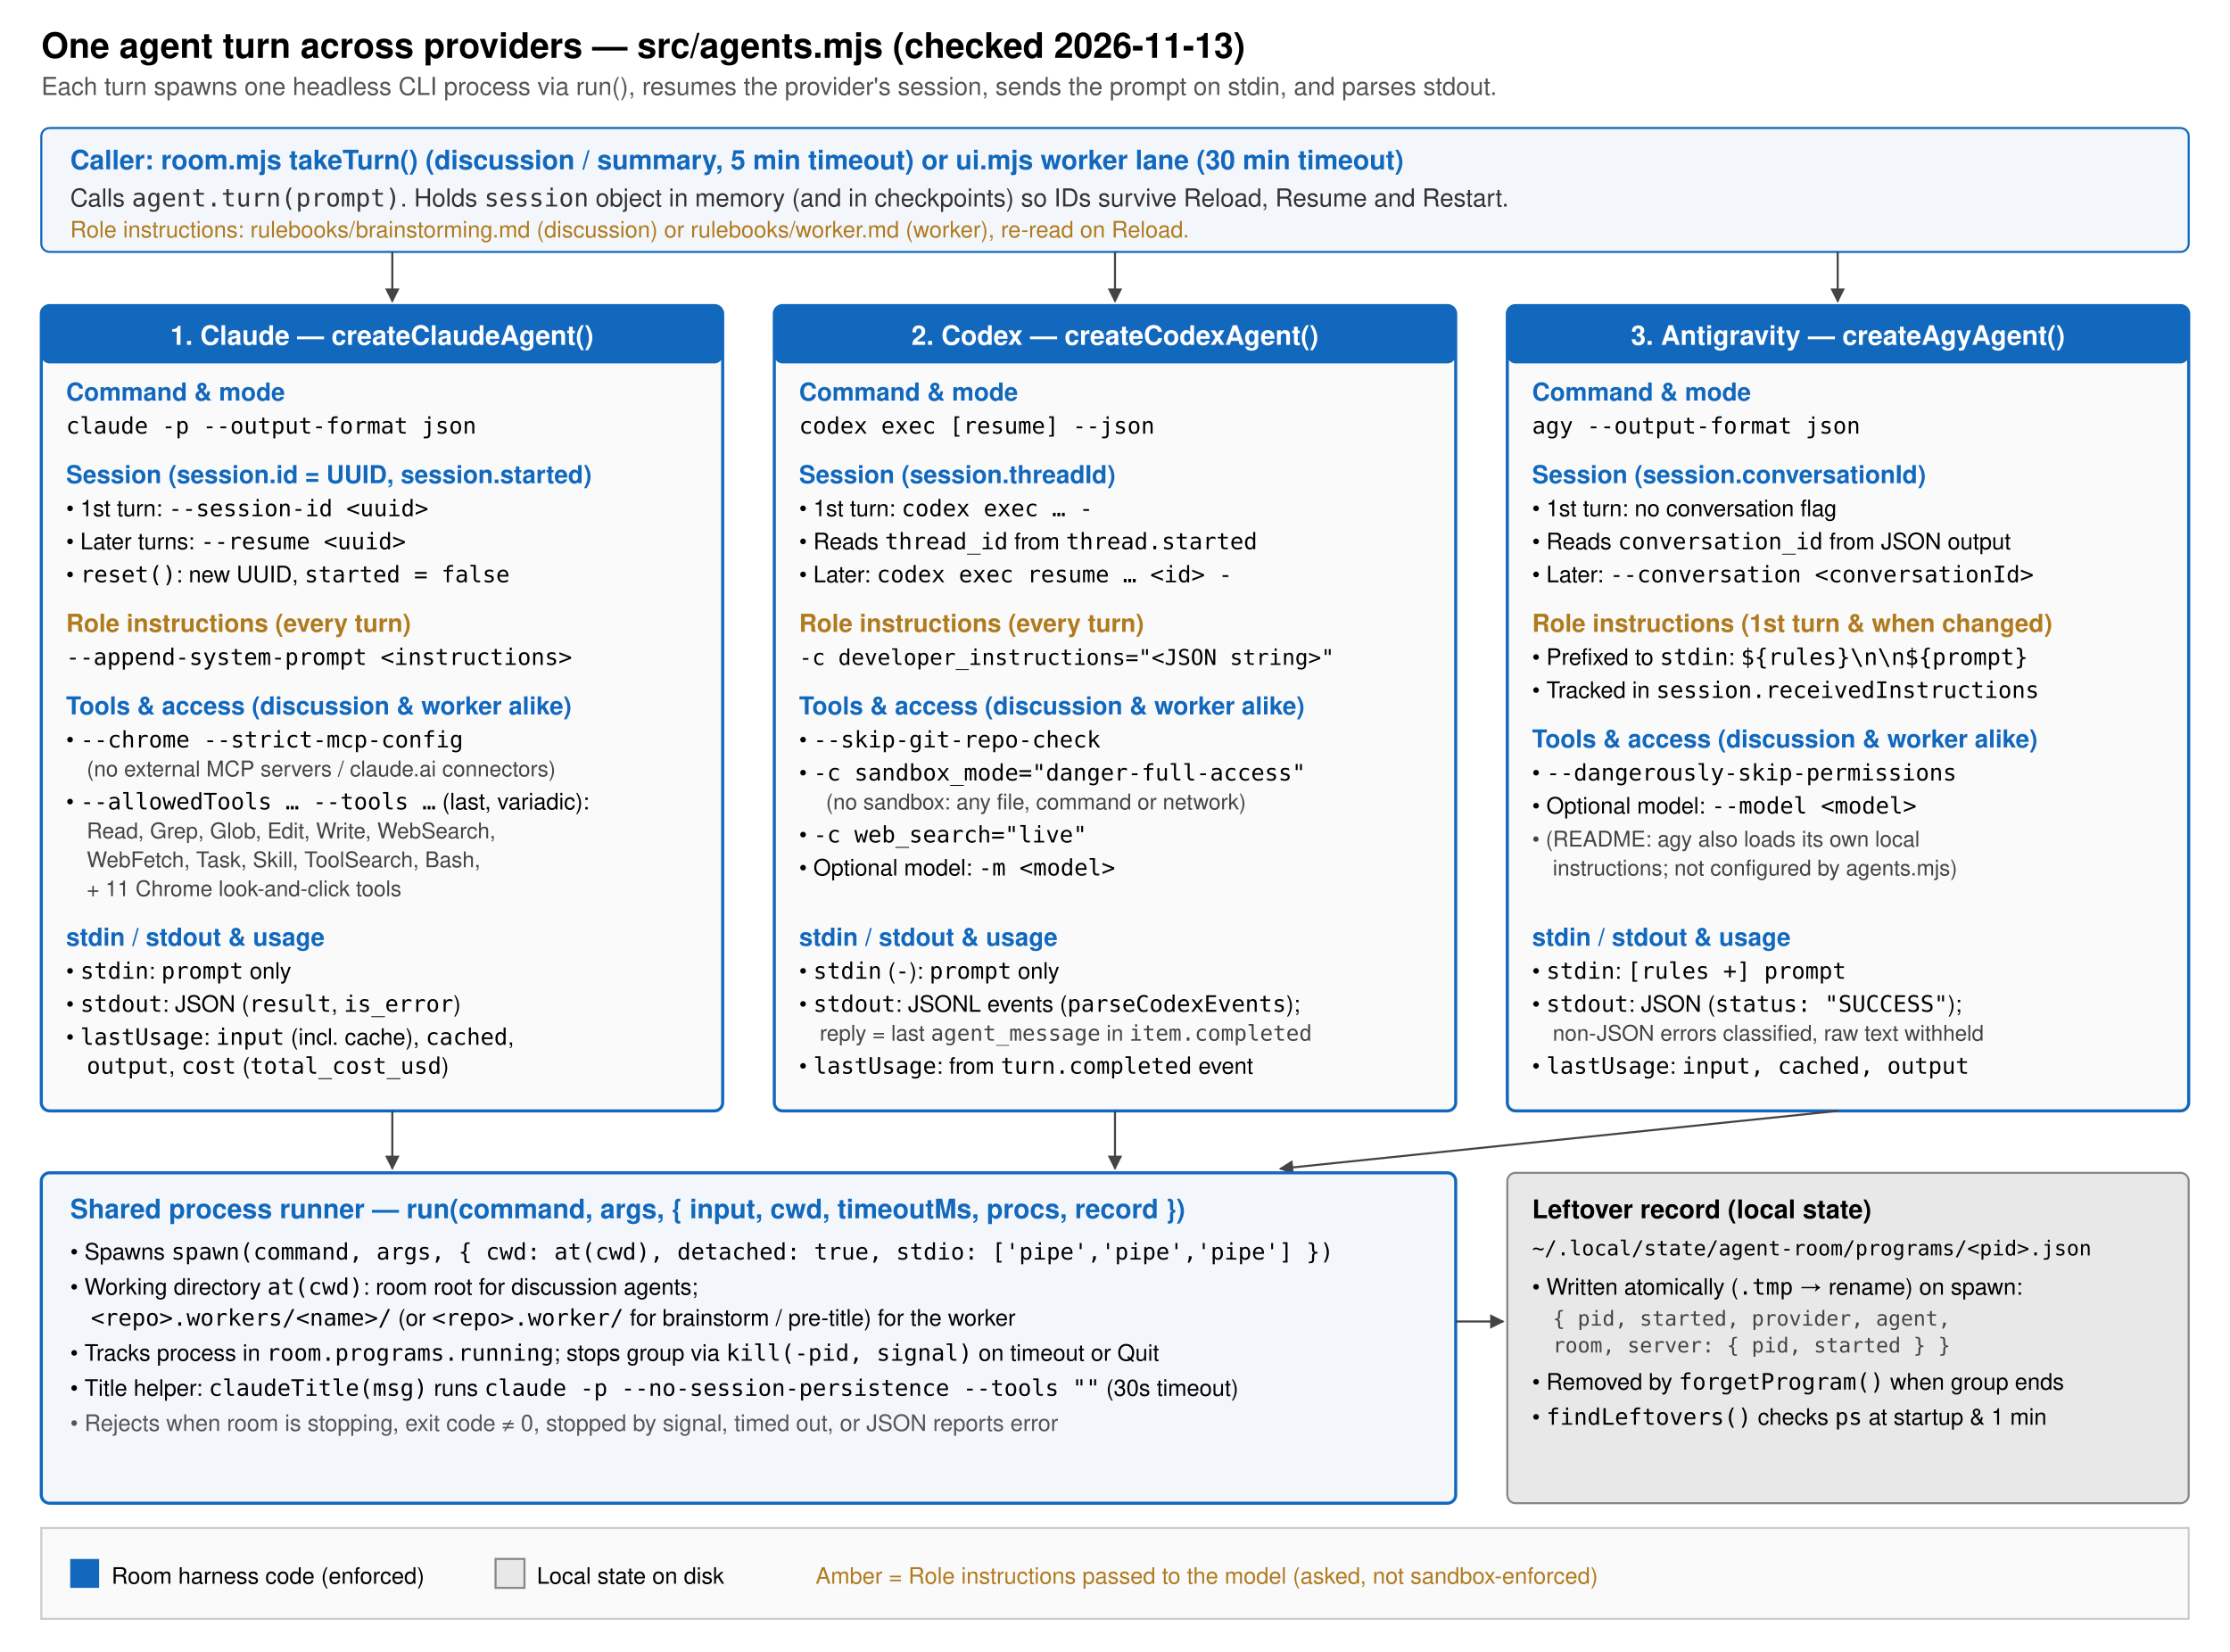
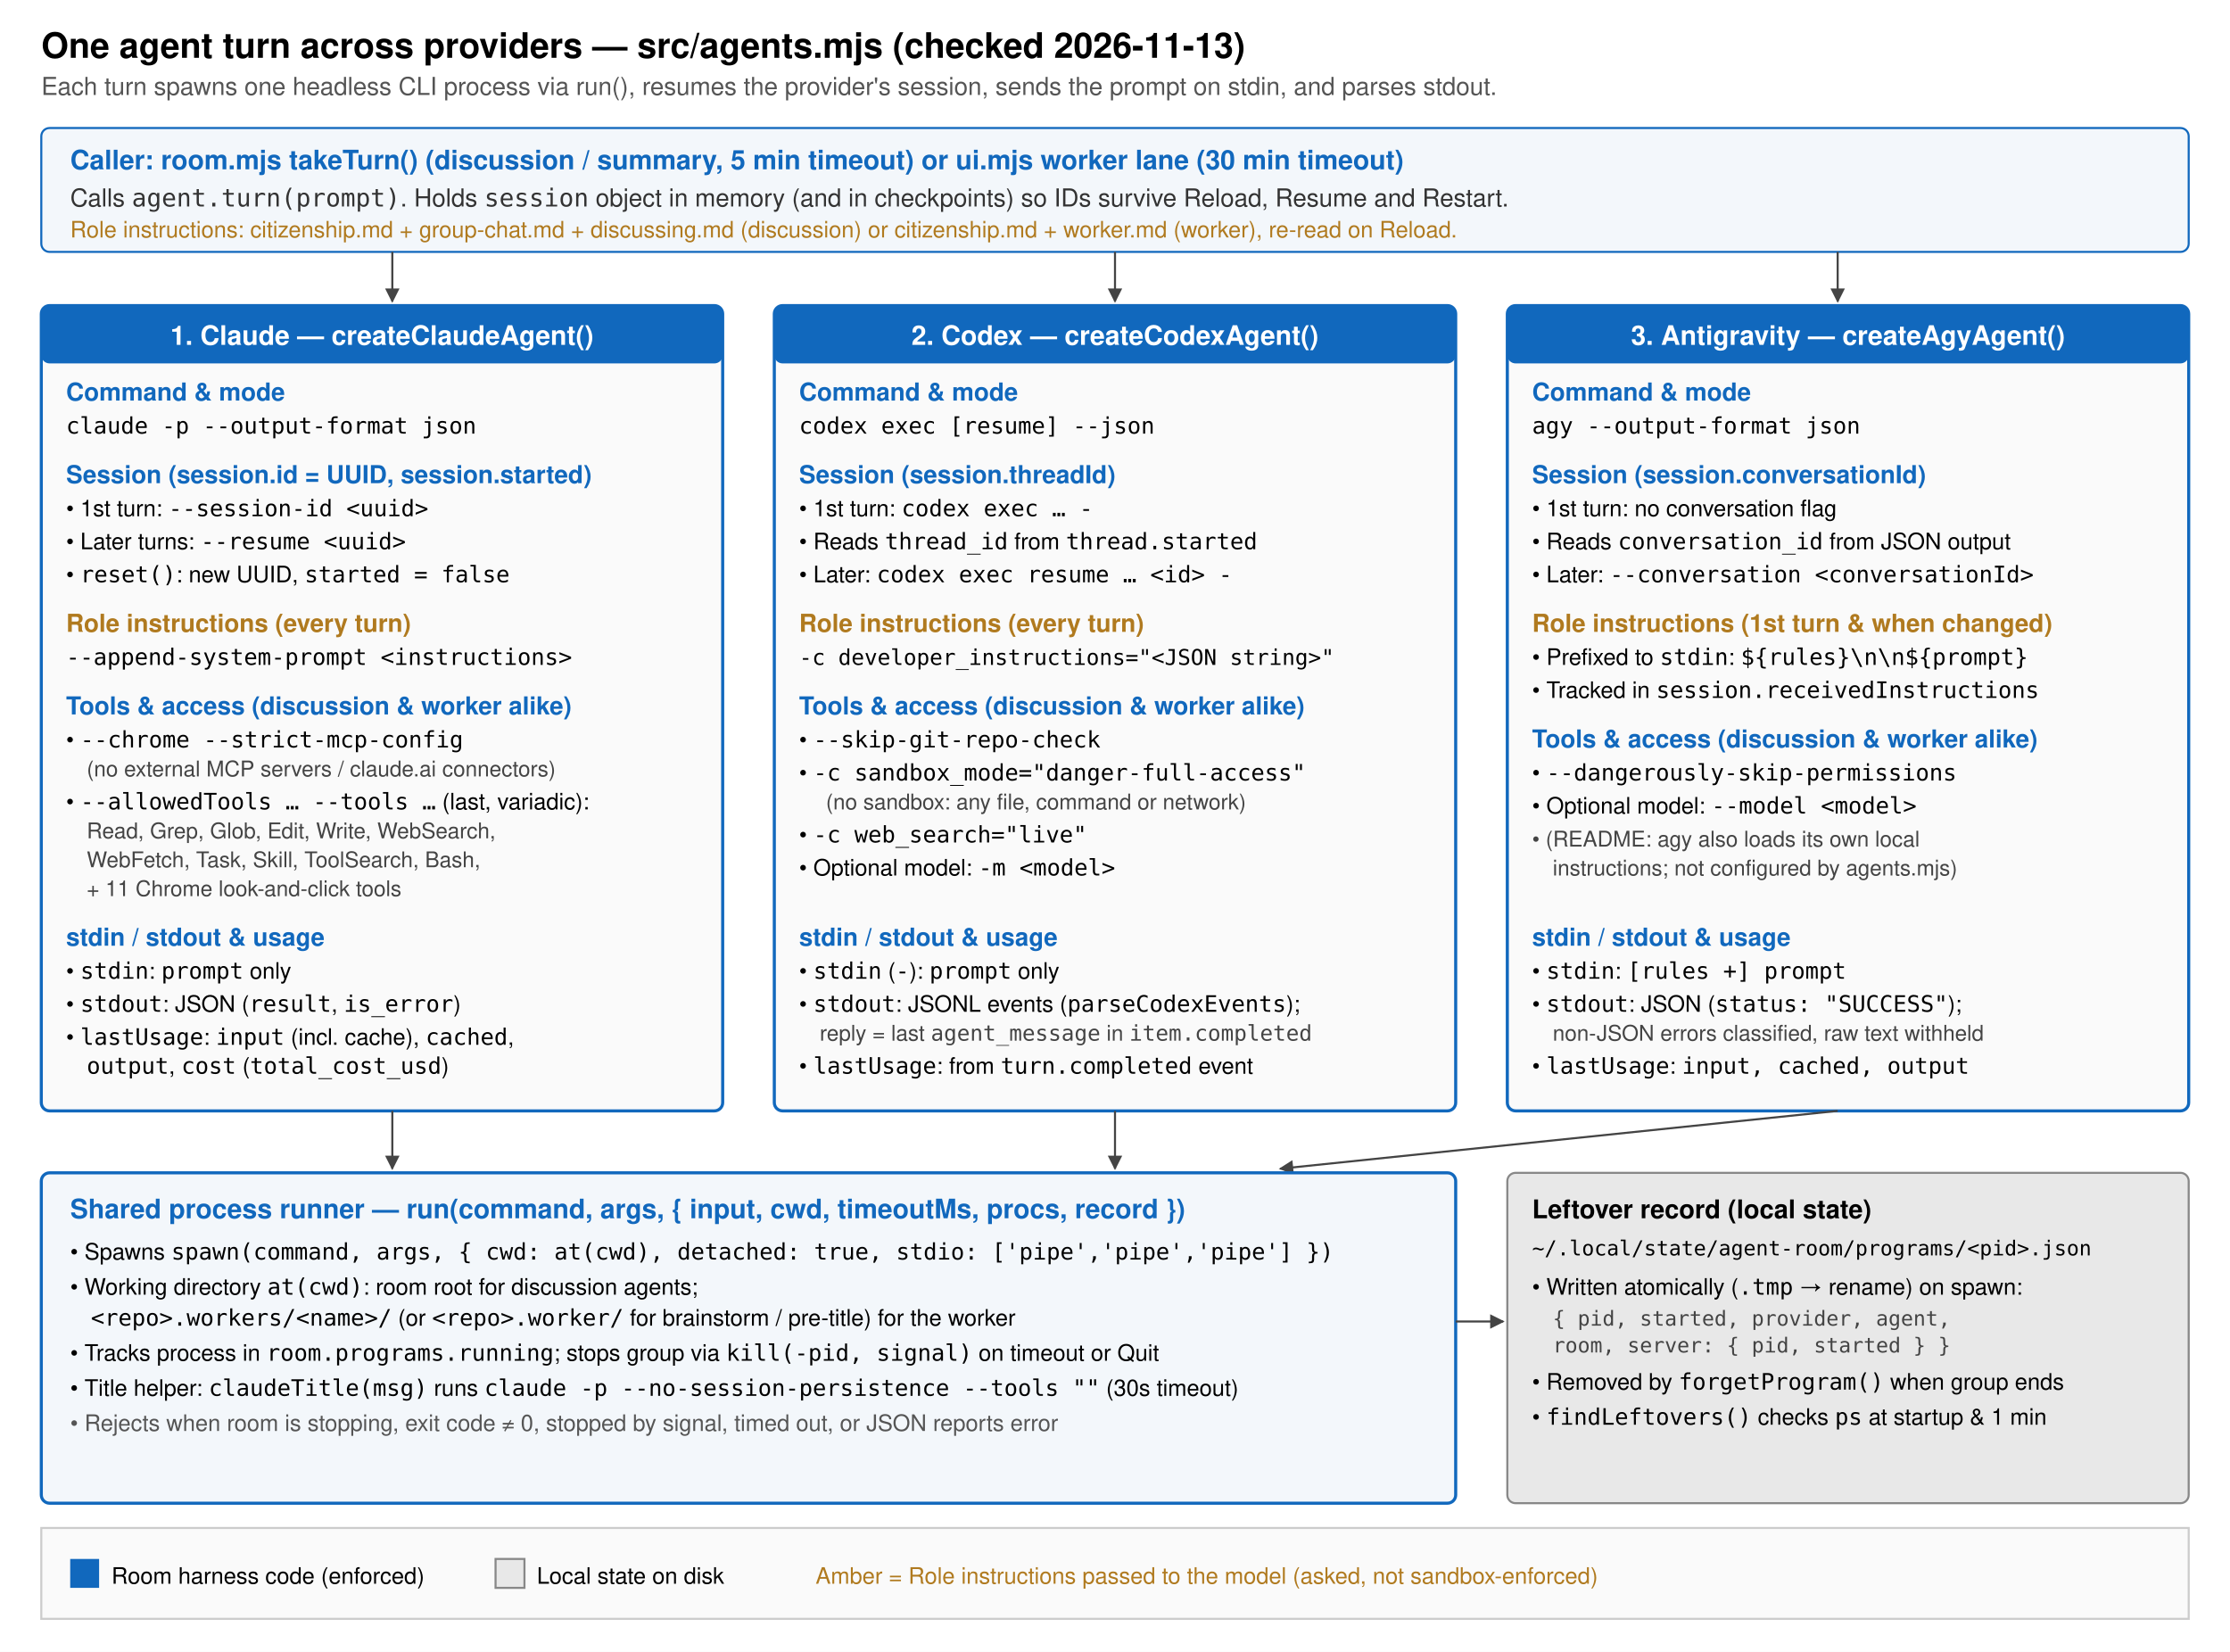
<svg xmlns="http://www.w3.org/2000/svg" viewBox="0 0 1080 800" font-family="Helvetica, Arial, sans-serif" font-size="12">
  <defs>
    <marker id="a" viewBox="0 0 10 10" refX="9" refY="5" markerWidth="7" markerHeight="7" orient="auto">
      <path d="M0,0 L10,5 L0,10 z" fill="#444" />
    </marker>
  </defs>
  <rect width="1080" height="800" fill="#fff" />
  <text x="20" y="28" font-size="17" font-weight="bold">One agent turn across providers — src/agents.mjs (checked 2026-11-13)</text>
  <text x="20" y="46" font-size="12" fill="#555">Each turn spawns one headless CLI process via run(), resumes the provider's session, sends the prompt on stdin, and parses stdout.</text>
  <rect x="20" y="62" width="1040" height="60" rx="4" fill="#f3f7fb" stroke="#1168bd" />
  <text x="34" y="82" fill="#1168bd" font-weight="bold" font-size="13">Caller: room.mjs takeTurn() (discussion / summary, 5 min timeout) or ui.mjs worker lane (30 min timeout)</text>
  <text x="34" y="100" fill="#333">Calls <tspan font-family="monospace">agent.turn(prompt)</tspan>. Holds <tspan font-family="monospace">session</tspan> object in memory (and in checkpoints) so IDs survive Reload, Resume and Restart.</text>
-   <text x="34" y="115" fill="#b07a1f" font-size="11">Role instructions: rulebooks/brainstorming.md (discussion) or rulebooks/worker.md (worker), re-read on Reload.</text>
+   <text x="34" y="115" fill="#b07a1f" font-size="11">Role instructions: citizenship.md + group-chat.md + discussing.md (discussion) or citizenship.md + worker.md (worker), re-read on Reload.</text>
  <line x1="190" y1="122" x2="190" y2="146" stroke="#444" marker-end="url(#a)" />
  <line x1="540" y1="122" x2="540" y2="146" stroke="#444" marker-end="url(#a)" />
  <line x1="890" y1="122" x2="890" y2="146" stroke="#444" marker-end="url(#a)" />
  <rect x="20" y="148" width="330" height="390" rx="4" fill="#fafafa" stroke="#1168bd" stroke-width="1.5" />
  <rect x="20" y="148" width="330" height="28" rx="4" fill="#1168bd" />
  <text x="185" y="167" fill="#fff" text-anchor="middle" font-weight="bold" font-size="13">1. Claude — createClaudeAgent()</text>
  <text x="32" y="194" font-weight="bold" fill="#1168bd">Command &amp; mode</text>
  <text x="32" y="210" font-family="monospace" font-size="11">claude -p --output-format json</text>
  <text x="32" y="234" font-weight="bold" fill="#1168bd">Session (session.id = UUID, session.started)</text>
  <text x="32" y="250" font-size="11">• 1st turn: <tspan font-family="monospace">--session-id &lt;uuid&gt;</tspan>
  </text>
  <text x="32" y="266" font-size="11">• Later turns: <tspan font-family="monospace">--resume &lt;uuid&gt;</tspan>
  </text>
  <text x="32" y="282" font-size="11">• <tspan font-family="monospace">reset()</tspan>: new UUID, <tspan font-family="monospace">started = false</tspan>
  </text>
  <text x="32" y="306" font-weight="bold" fill="#b07a1f">Role instructions (every turn)</text>
  <text x="32" y="322" font-family="monospace" font-size="11">--append-system-prompt &lt;instructions&gt;</text>
  <text x="32" y="346" font-weight="bold" fill="#1168bd">Tools &amp; access (discussion &amp; worker alike)</text>
  <text x="32" y="362" font-size="11">• <tspan font-family="monospace">--chrome --strict-mcp-config</tspan>
  </text>
  <text x="42" y="376" font-size="10.5" fill="#444">(no external MCP servers / claude.ai connectors)</text>
  <text x="32" y="392" font-size="11">• <tspan font-family="monospace">--allowedTools … --tools …</tspan> (last, variadic):</text>
  <text x="42" y="406" font-size="10.5" fill="#444">Read, Grep, Glob, Edit, Write, WebSearch,</text>
  <text x="42" y="420" font-size="10.5" fill="#444">WebFetch, Task, Skill, ToolSearch, Bash,</text>
  <text x="42" y="434" font-size="10.5" fill="#444">+ 11 Chrome look-and-click tools</text>
  <text x="32" y="458" font-weight="bold" fill="#1168bd">stdin / stdout &amp; usage</text>
  <text x="32" y="474" font-size="11">• <tspan font-family="monospace">stdin</tspan>: <tspan font-family="monospace">prompt</tspan> only</text>
  <text x="32" y="490" font-size="11">• <tspan font-family="monospace">stdout</tspan>: JSON (<tspan font-family="monospace">result</tspan>, <tspan font-family="monospace">is_error</tspan>)</text>
  <text x="32" y="506" font-size="11">• <tspan font-family="monospace">lastUsage</tspan>: <tspan font-family="monospace">input</tspan> (incl. cache), <tspan font-family="monospace">cached</tspan>,</text>
  <text x="42" y="520" font-size="11">
    <tspan font-family="monospace">output</tspan>, <tspan font-family="monospace">cost</tspan> (<tspan font-family="monospace">total_cost_usd</tspan>)</text>
  <rect x="375" y="148" width="330" height="390" rx="4" fill="#fafafa" stroke="#1168bd" stroke-width="1.5" />
  <rect x="375" y="148" width="330" height="28" rx="4" fill="#1168bd" />
  <text x="540" y="167" fill="#fff" text-anchor="middle" font-weight="bold" font-size="13">2. Codex — createCodexAgent()</text>
  <text x="387" y="194" font-weight="bold" fill="#1168bd">Command &amp; mode</text>
  <text x="387" y="210" font-family="monospace" font-size="11">codex exec [resume] --json</text>
  <text x="387" y="234" font-weight="bold" fill="#1168bd">Session (session.threadId)</text>
  <text x="387" y="250" font-size="11">• 1st turn: <tspan font-family="monospace">codex exec … -</tspan>
  </text>
  <text x="387" y="266" font-size="11">• Reads <tspan font-family="monospace">thread_id</tspan> from <tspan font-family="monospace">thread.started</tspan>
  </text>
  <text x="387" y="282" font-size="11">• Later: <tspan font-family="monospace">codex exec resume … &lt;id&gt; -</tspan>
  </text>
  <text x="387" y="306" font-weight="bold" fill="#b07a1f">Role instructions (every turn)</text>
  <text x="387" y="322" font-family="monospace" font-size="10.5">-c developer_instructions="&lt;JSON string&gt;"</text>
  <text x="387" y="346" font-weight="bold" fill="#1168bd">Tools &amp; access (discussion &amp; worker alike)</text>
  <text x="387" y="362" font-size="11">• <tspan font-family="monospace">--skip-git-repo-check</tspan>
  </text>
  <text x="387" y="378" font-size="11">• <tspan font-family="monospace">-c sandbox_mode="danger-full-access"</tspan>
  </text>
  <text x="400" y="392" font-size="10.5" fill="#444">(no sandbox: any file, command or network)</text>
  <text x="387" y="408" font-size="11">• <tspan font-family="monospace">-c web_search="live"</tspan>
  </text>
  <text x="387" y="424" font-size="11">• Optional model: <tspan font-family="monospace">-m &lt;model&gt;</tspan>
  </text>
  <text x="387" y="458" font-weight="bold" fill="#1168bd">stdin / stdout &amp; usage</text>
  <text x="387" y="474" font-size="11">• <tspan font-family="monospace">stdin</tspan> (<tspan font-family="monospace">-</tspan>): <tspan font-family="monospace">prompt</tspan> only</text>
  <text x="387" y="490" font-size="11">• <tspan font-family="monospace">stdout</tspan>: JSONL events (<tspan font-family="monospace">parseCodexEvents</tspan>);</text>
  <text x="397" y="504" font-size="10.5" fill="#444">reply = last <tspan font-family="monospace">agent_message</tspan> in <tspan font-family="monospace">item.completed</tspan>
  </text>
  <text x="387" y="520" font-size="11">• <tspan font-family="monospace">lastUsage</tspan>: from <tspan font-family="monospace">turn.completed</tspan> event</text>
  <rect x="730" y="148" width="330" height="390" rx="4" fill="#fafafa" stroke="#1168bd" stroke-width="1.5" />
  <rect x="730" y="148" width="330" height="28" rx="4" fill="#1168bd" />
  <text x="895" y="167" fill="#fff" text-anchor="middle" font-weight="bold" font-size="13">3. Antigravity — createAgyAgent()</text>
  <text x="742" y="194" font-weight="bold" fill="#1168bd">Command &amp; mode</text>
  <text x="742" y="210" font-family="monospace" font-size="11">agy --output-format json</text>
  <text x="742" y="234" font-weight="bold" fill="#1168bd">Session (session.conversationId)</text>
  <text x="742" y="250" font-size="11">• 1st turn: no conversation flag</text>
  <text x="742" y="266" font-size="11">• Reads <tspan font-family="monospace">conversation_id</tspan> from JSON output</text>
  <text x="742" y="282" font-size="11">• Later: <tspan font-family="monospace">--conversation &lt;conversationId&gt;</tspan>
  </text>
  <text x="742" y="306" font-weight="bold" fill="#b07a1f">Role instructions (1st turn &amp; when changed)</text>
  <text x="742" y="322" font-size="11">• Prefixed to <tspan font-family="monospace">stdin</tspan>: <tspan font-family="monospace">${rules}\n\n${prompt}</tspan>
  </text>
  <text x="742" y="338" font-size="11">• Tracked in <tspan font-family="monospace">session.receivedInstructions</tspan>
  </text>
  <text x="742" y="362" font-weight="bold" fill="#1168bd">Tools &amp; access (discussion &amp; worker alike)</text>
  <text x="742" y="378" font-size="11">• <tspan font-family="monospace">--dangerously-skip-permissions</tspan>
  </text>
  <text x="742" y="394" font-size="11">• Optional model: <tspan font-family="monospace">--model &lt;model&gt;</tspan>
  </text>
  <text x="742" y="410" font-size="10.5" fill="#444">• (README: agy also loads its own local</text>
  <text x="752" y="424" font-size="10.5" fill="#444">instructions; not configured by agents.mjs)</text>
  <text x="742" y="458" font-weight="bold" fill="#1168bd">stdin / stdout &amp; usage</text>
  <text x="742" y="474" font-size="11">• <tspan font-family="monospace">stdin</tspan>: <tspan font-family="monospace">[rules +] prompt</tspan>
  </text>
  <text x="742" y="490" font-size="11">• <tspan font-family="monospace">stdout</tspan>: JSON (<tspan font-family="monospace">status: "SUCCESS"</tspan>);</text>
  <text x="752" y="504" font-size="10.5" fill="#444">non-JSON errors classified, raw text withheld</text>
  <text x="742" y="520" font-size="11">• <tspan font-family="monospace">lastUsage</tspan>: <tspan font-family="monospace">input, cached, output</tspan>
  </text>
  <line x1="190" y1="538" x2="190" y2="566" stroke="#444" marker-end="url(#a)" />
  <line x1="540" y1="538" x2="540" y2="566" stroke="#444" marker-end="url(#a)" />
  <line x1="890" y1="538" x2="620" y2="566" stroke="#444" marker-end="url(#a)" />
  <rect x="20" y="568" width="685" height="160" rx="4" fill="#f3f7fb" stroke="#1168bd" stroke-width="1.5" />
  <text x="34" y="590" fill="#1168bd" font-weight="bold" font-size="13">Shared process runner — run(command, args, { input, cwd, timeoutMs, procs, record })</text>
  <text x="34" y="610" font-size="11">• Spawns <tspan font-family="monospace">spawn(command, args, { cwd: at(cwd), detached: true, stdio: ['pipe','pipe','pipe'] })</tspan>
  </text>
  <text x="34" y="627" font-size="11">• Working directory <tspan font-family="monospace">at(cwd)</tspan>: room root for discussion agents;</text>
  <text x="44" y="642" font-size="11">
    <tspan font-family="monospace">&lt;repo&gt;.workers/&lt;name&gt;/</tspan> (or <tspan font-family="monospace">&lt;repo&gt;.worker/</tspan> for brainstorm / pre-title) for the worker</text>
  <text x="34" y="659" font-size="11">• Tracks process in <tspan font-family="monospace">room.programs.running</tspan>; stops group via <tspan font-family="monospace">kill(-pid, signal)</tspan> on timeout or Quit</text>
  <text x="34" y="676" font-size="11">• Title helper: <tspan font-family="monospace">claudeTitle(msg)</tspan> runs <tspan font-family="monospace">claude -p --no-session-persistence --tools ""</tspan> (30s timeout)</text>
  <text x="34" y="693" font-size="11" fill="#555">• Rejects when room is stopping, exit code ≠ 0, stopped by signal, timed out, or JSON reports error</text>
  <rect x="730" y="568" width="330" height="160" rx="4" fill="#e8e8e8" stroke="#888" />
  <text x="742" y="590" font-weight="bold" font-size="12.5">Leftover record (local state)</text>
  <text x="742" y="608" font-family="monospace" font-size="10">~/.local/state/agent-room/programs/&lt;pid&gt;.json</text>
  <text x="742" y="627" font-size="11">• Written atomically (<tspan font-family="monospace">.tmp</tspan> → rename) on spawn:</text>
  <text x="752" y="642" font-family="monospace" font-size="10" fill="#444">{ pid, started, provider, agent,</text>
  <text x="752" y="655" font-family="monospace" font-size="10" fill="#444">  room, server: { pid, started } }</text>
  <text x="742" y="673" font-size="11">• Removed by <tspan font-family="monospace">forgetProgram()</tspan> when group ends</text>
  <text x="742" y="690" font-size="11">• <tspan font-family="monospace">findLeftovers()</tspan> checks <tspan font-family="monospace">ps</tspan> at startup &amp; 1 min</text>
  <line x1="705" y1="640" x2="728" y2="640" stroke="#444" marker-end="url(#a)" />
  <rect x="20" y="740" width="1040" height="44" fill="#fafafa" stroke="#ccc" />
  <rect x="34" y="755" width="14" height="14" fill="#1168bd" />
  <text x="54" y="767" font-size="11">Room harness code (enforced)</text>
  <rect x="240" y="755" width="14" height="14" fill="#e8e8e8" stroke="#888" />
  <text x="260" y="767" font-size="11">Local state on disk</text>
  <text x="395" y="767" font-size="11" fill="#b07a1f">Amber = Role instructions passed to the model (asked, not sandbox-enforced)</text>
</svg>
